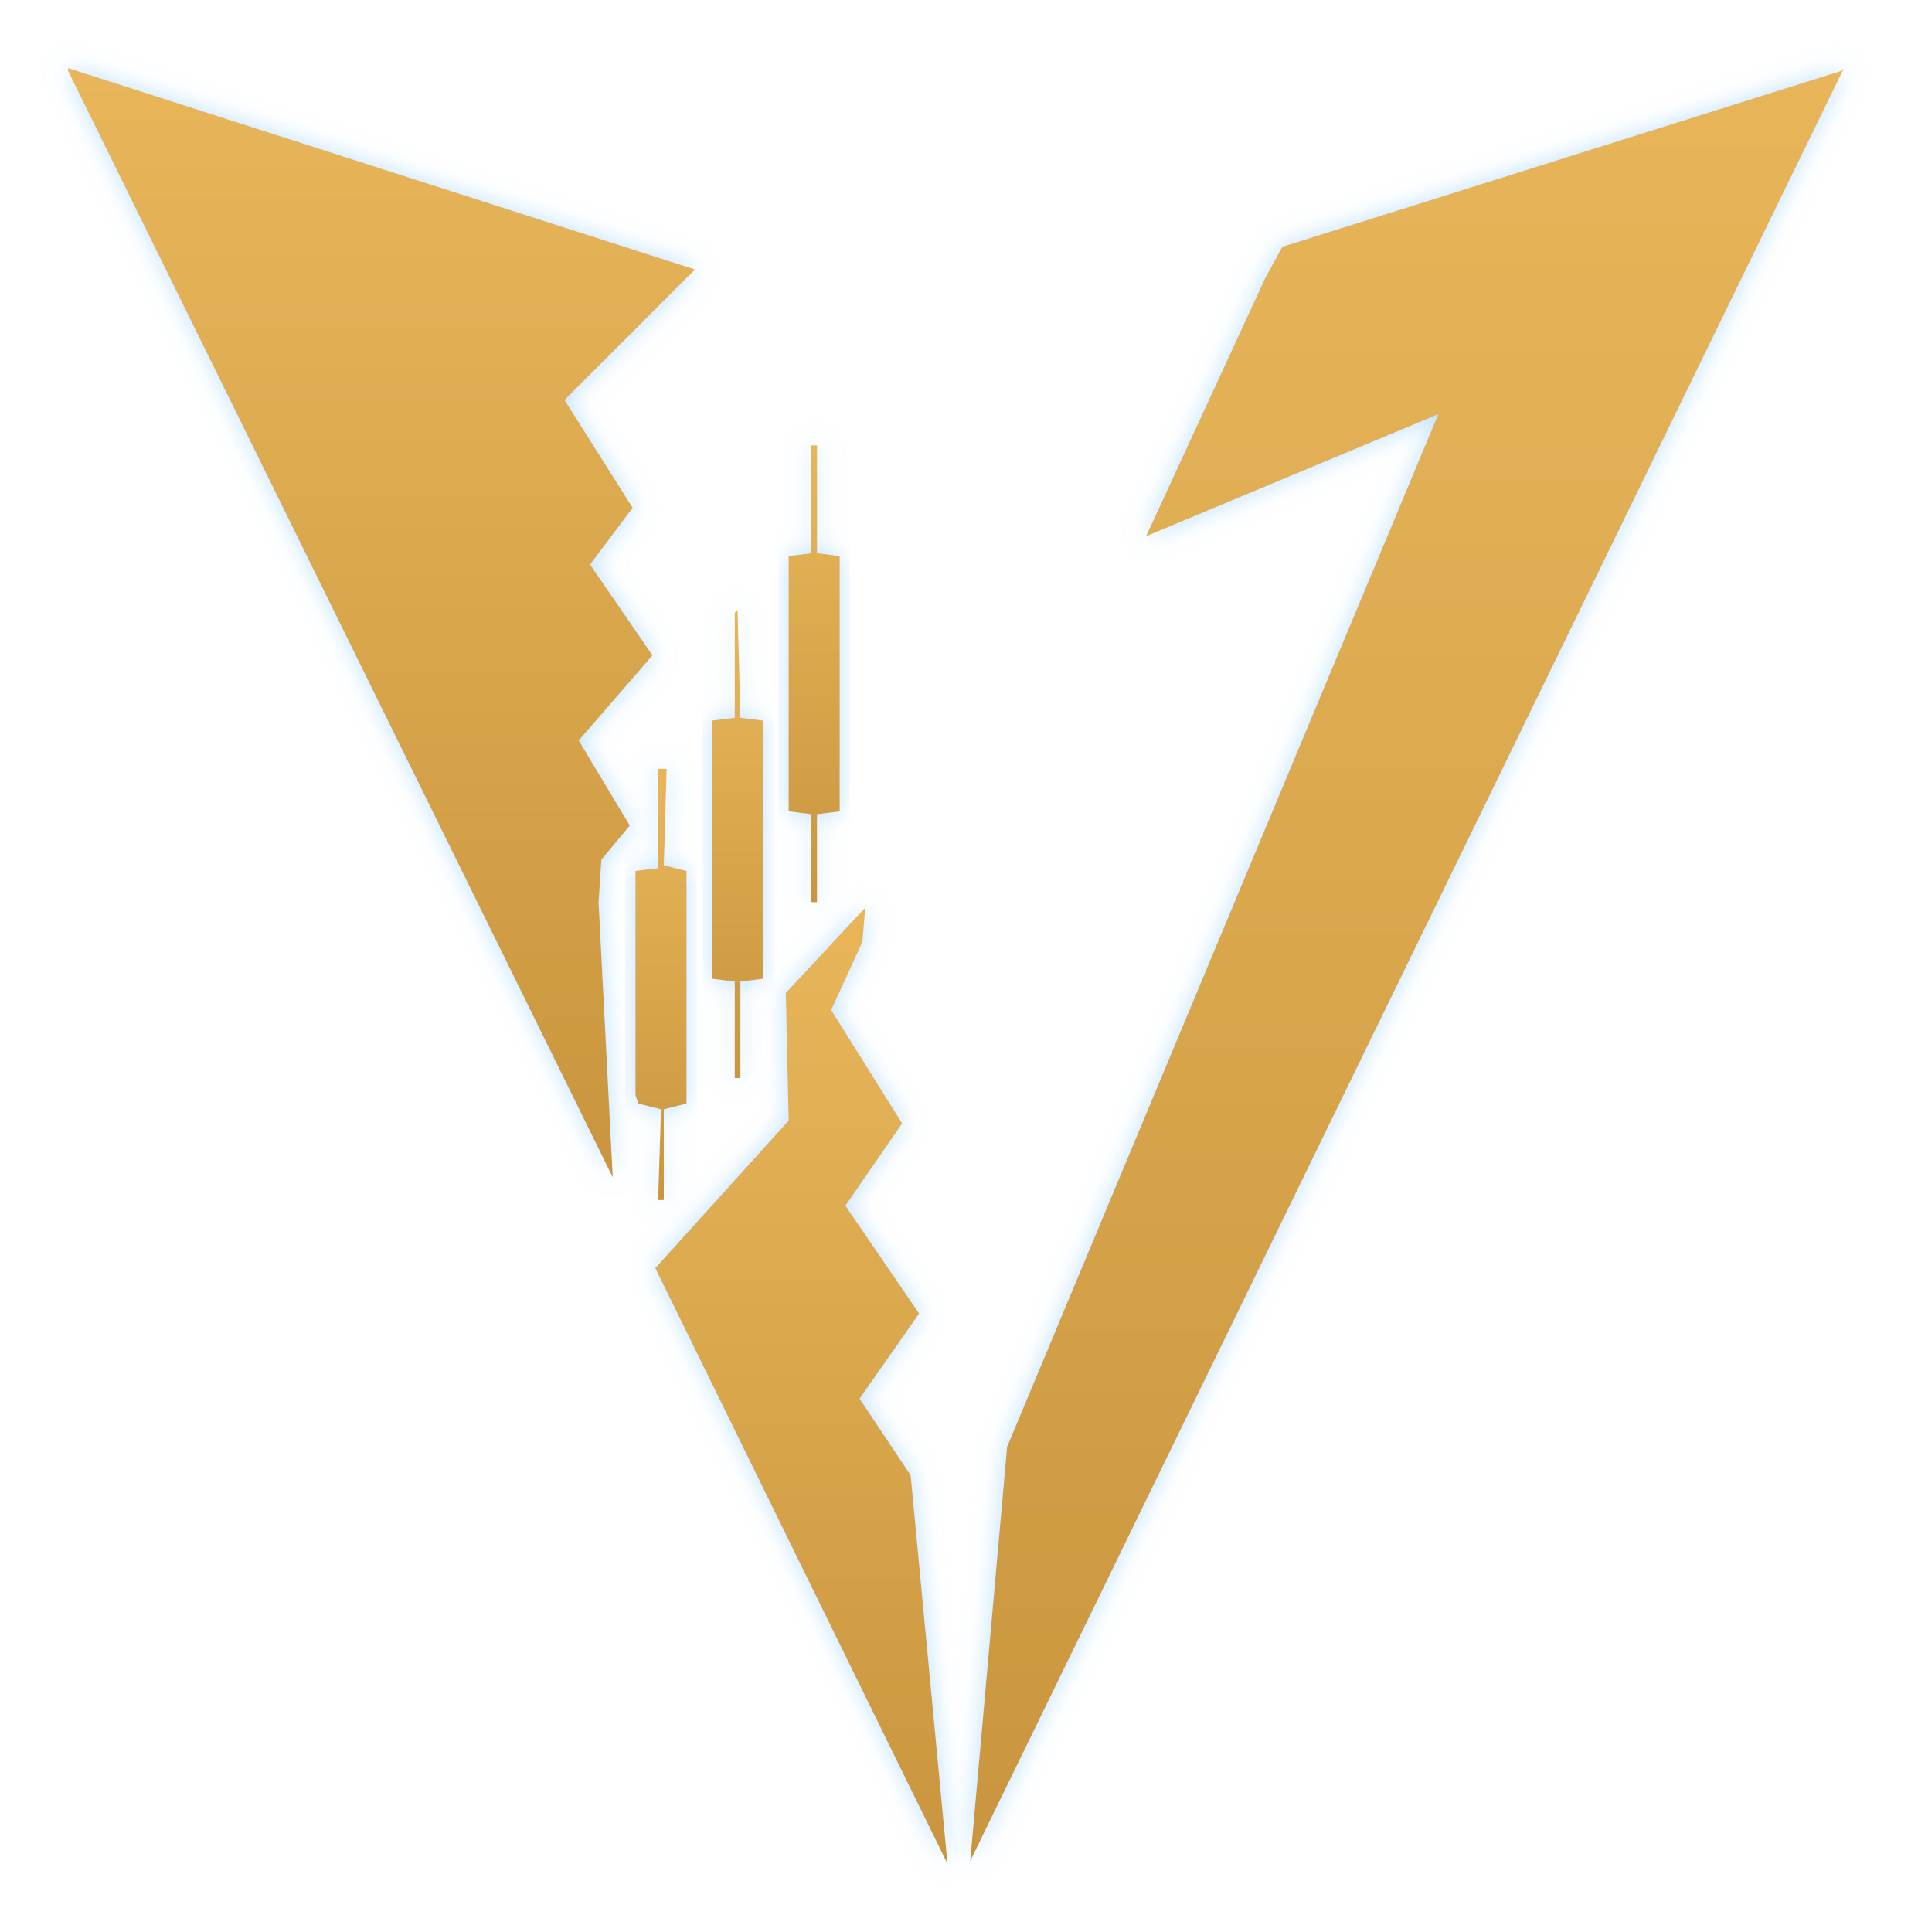
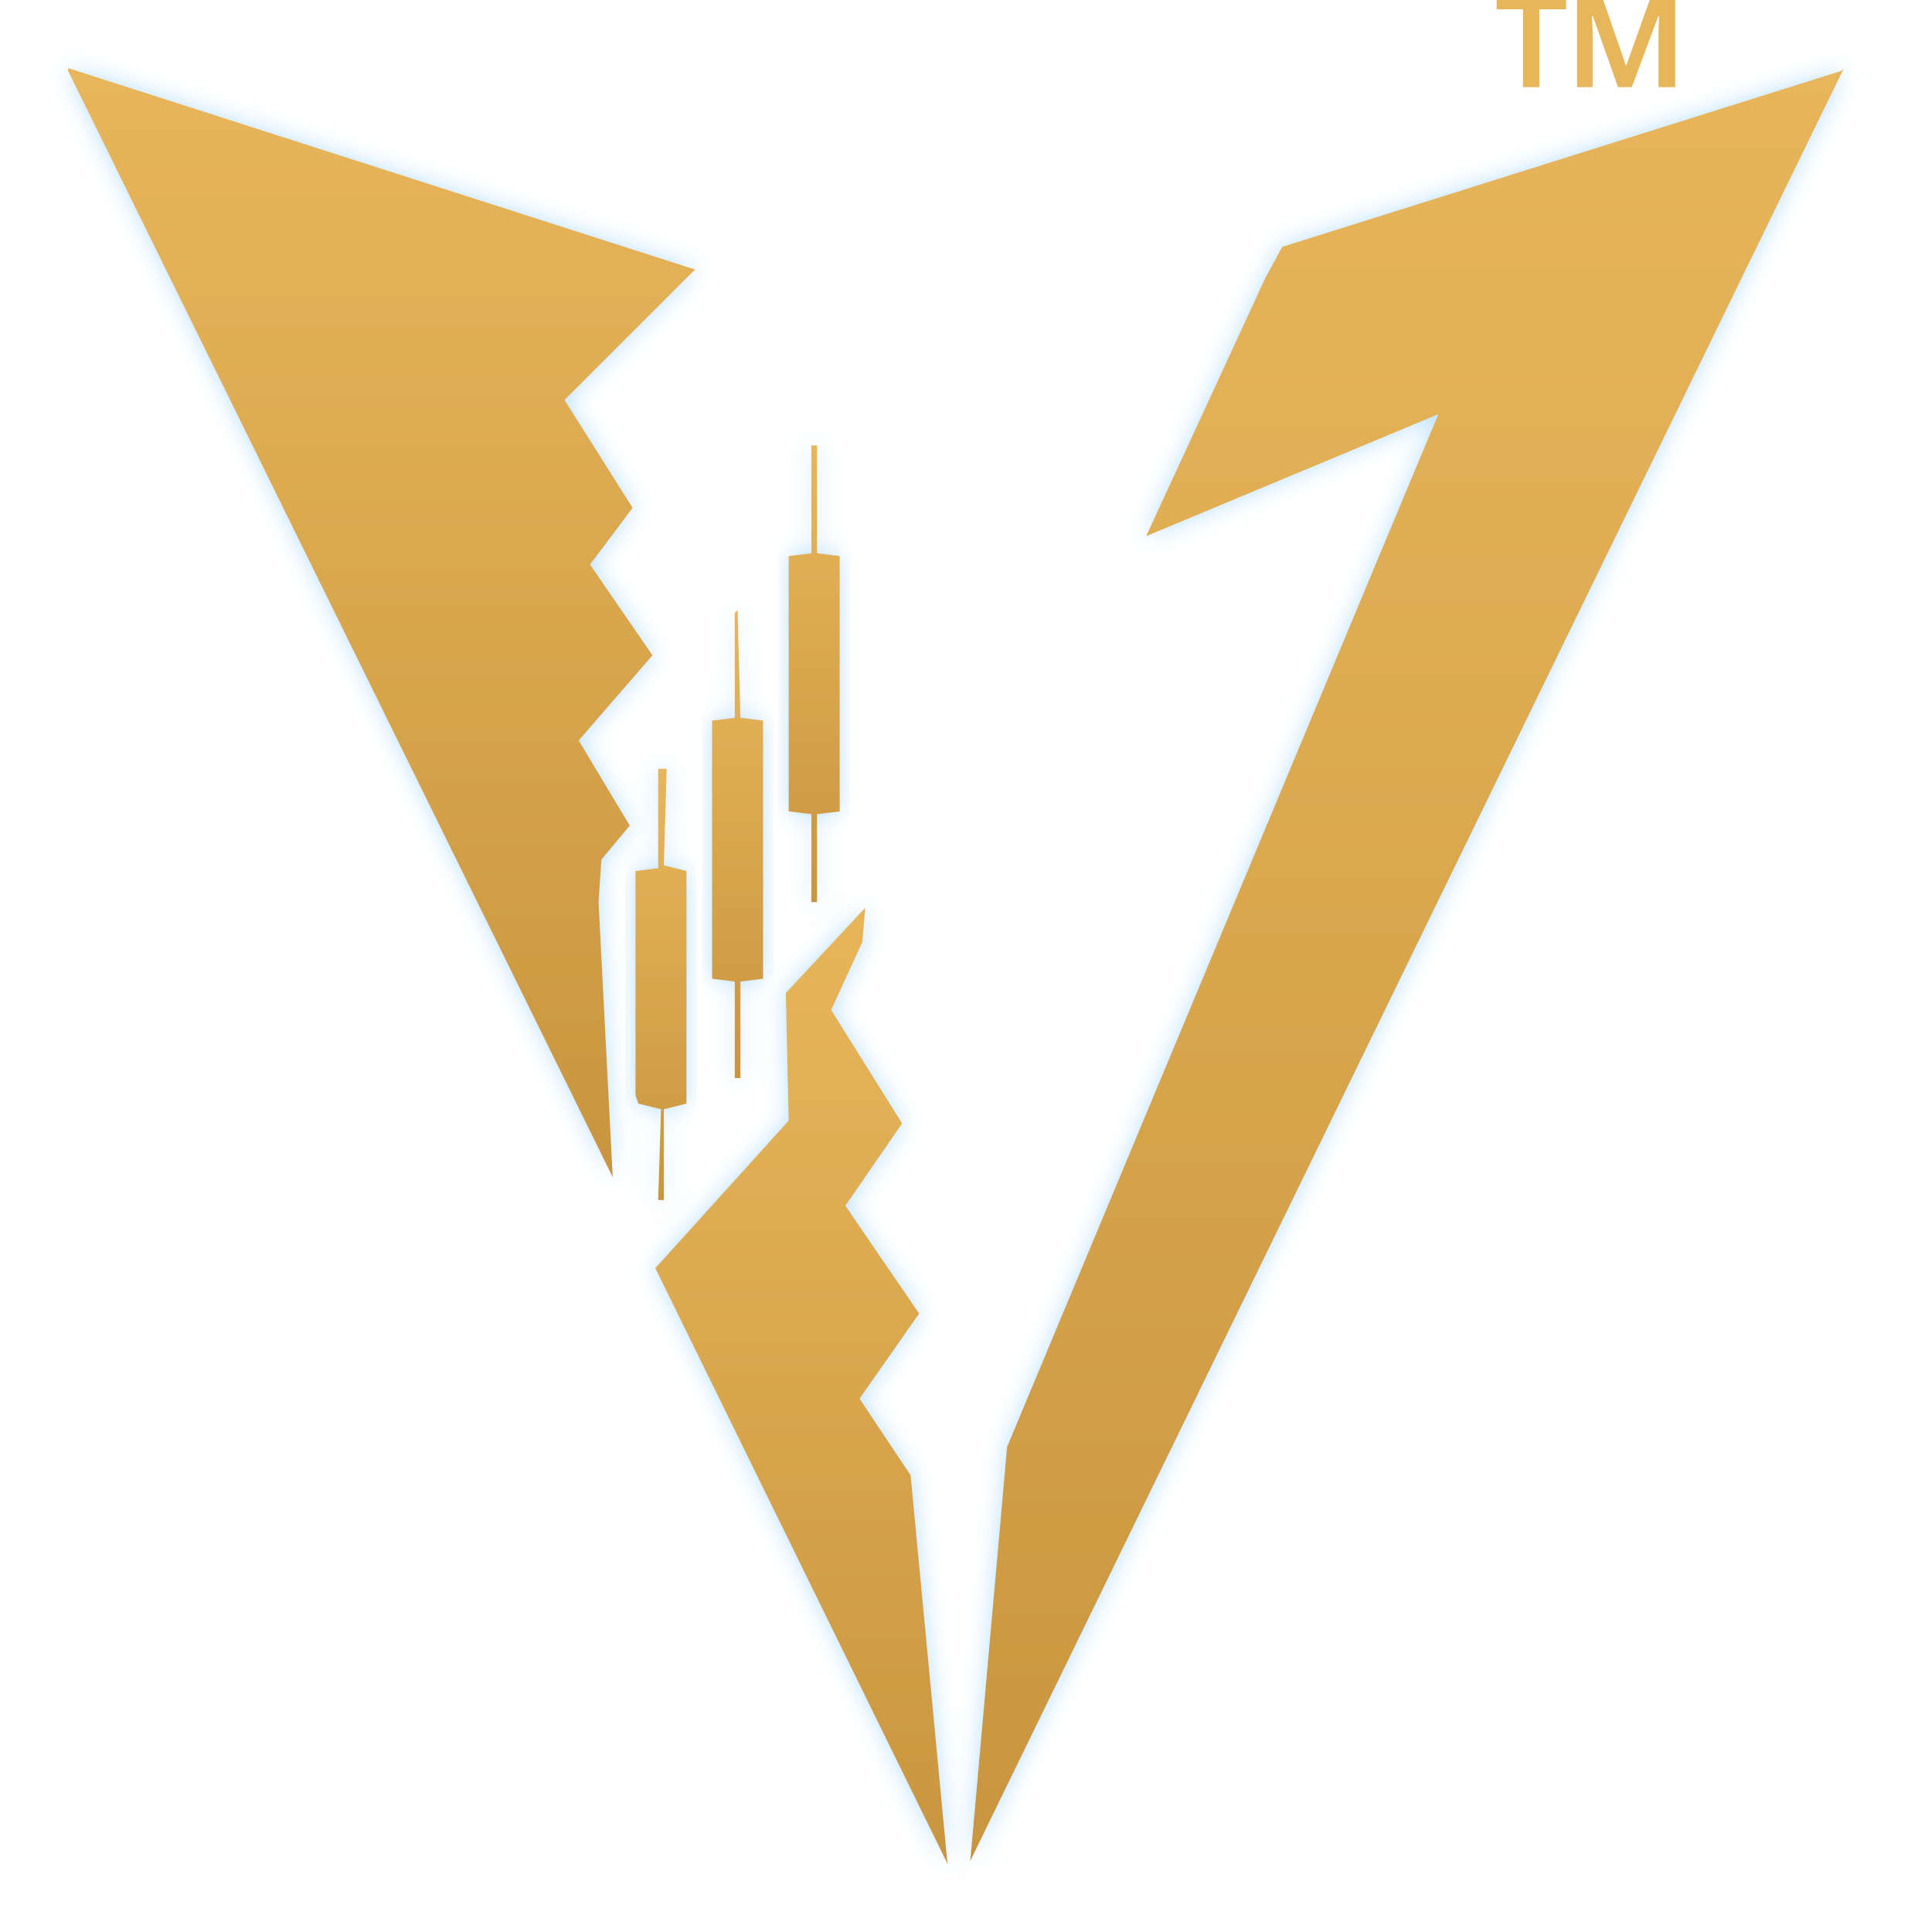
<svg xmlns="http://www.w3.org/2000/svg" viewBox="174 186 676 681" fill="none">
  <defs>
    <linearGradient id="gold" x1="0" y1="0" x2="0" y2="1">
      <stop offset="0" stop-color="#E8B65A" />
      <stop offset="1" stop-color="#C9963E" />
    </linearGradient>
    <filter id="glow" x="-20%" y="-20%" width="140%" height="140%">
      <feGaussianBlur in="SourceAlpha" stdDeviation="4" result="blur" />
      <feFlood flood-color="#9FD4FF" flood-opacity="0.7" result="ice" />
      <feComposite in="ice" in2="blur" operator="in" result="soft" />
      <feMerge>
        <feMergeNode in="soft" />
        <feMergeNode in="SourceGraphic" />
      </feMerge>
    </filter>
  </defs>
  <path d="M198 210 L419 281 L373 327 L397 365 L382 385 L404 417 L378 447 L396 477 L386 489 L385 504 L390 601 L198 211 L198 210 Z" fill="url(#gold)" filter="url(#glow)" />
  <path d="M824 210 L516 842 L529 696 L681 332 L578 375 L620 284 L626 273 L823 211 L824 210 Z" fill="url(#gold)" filter="url(#glow)" />
  <path d="M460 343 L462 343 L462 381 L470 382 L470 472 L462 473 L462 504 L460 504 L460 473 L452 472 L452 382 L460 381 L460 344 L460 343 Z" fill="url(#gold)" filter="url(#glow)" />
  <path d="M434 401 L435 439 L443 440 L443 531 L435 532 L435 566 L433 566 L433 532 L425 531 L425 440 L433 439 L433 402 L434 401 Z" fill="url(#gold)" filter="url(#glow)" />
  <path d="M406 457 L409 457 L408 491 L416 493 L416 575 L408 577 L408 609 L406 609 L407 577 L399 575 L398 572 L398 493 L406 492 L406 458 L406 457 Z" fill="url(#gold)" filter="url(#glow)" />
  <path d="M479 506 L478 518 L467 542 L492 582 L472 611 L498 649 L477 679 L495 706 L508 843 L405 633 L452 581 L451 536 L478 507 L479 506 Z" fill="url(#gold)" filter="url(#glow)" />
+   <text x="700" y="250" fill="#E8B65A" font-size="92" font-family="sans-serif">™</text>
</svg>
